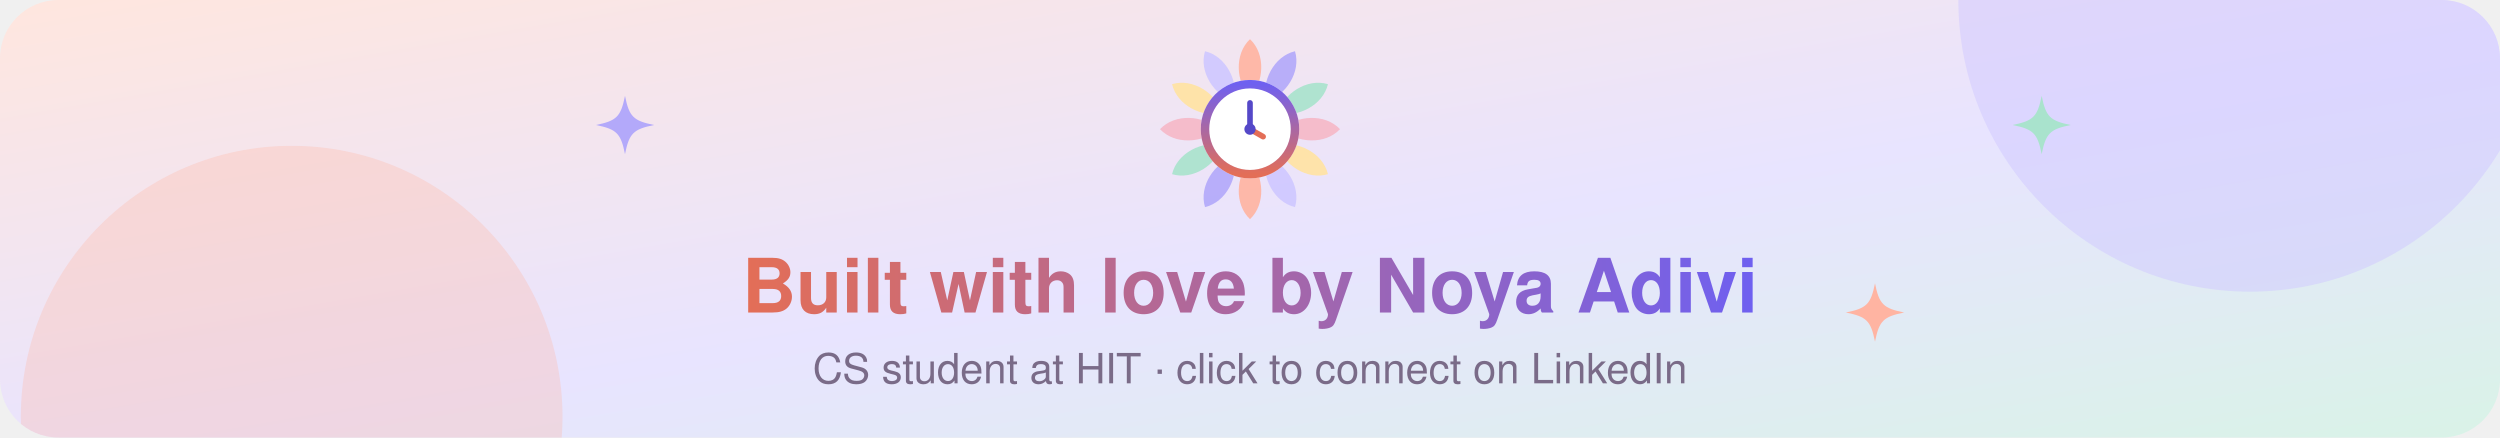
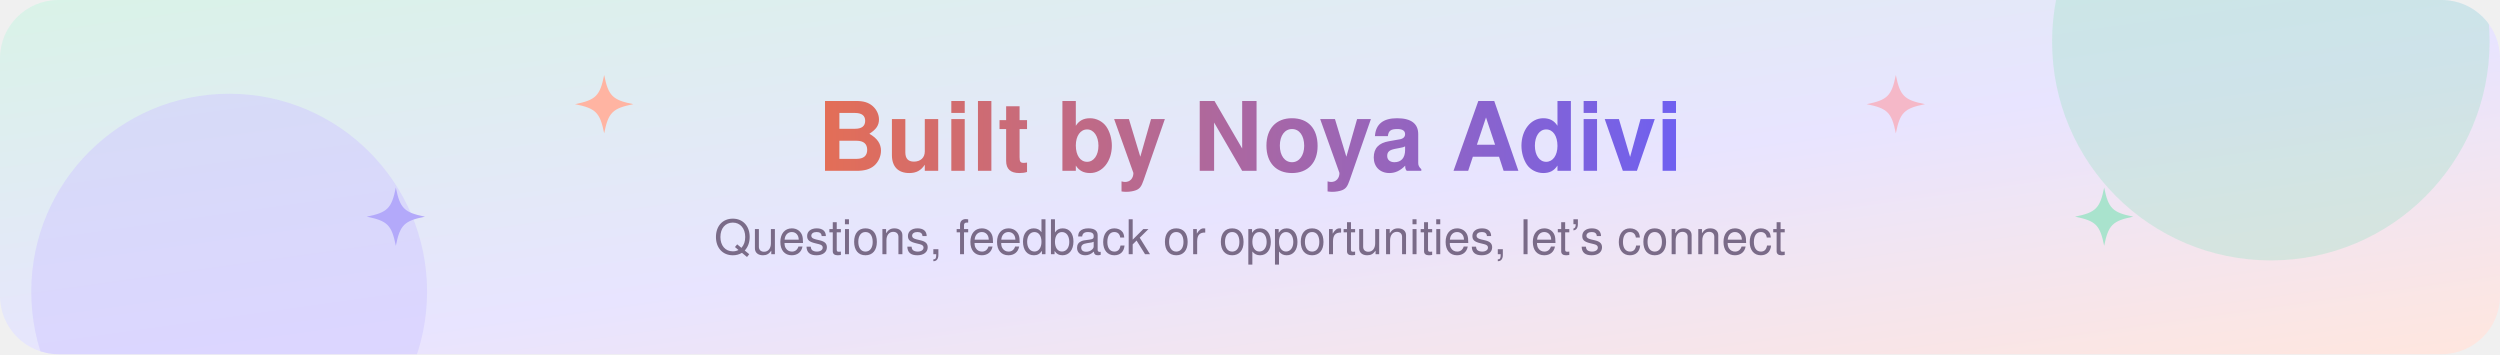
- <svg xmlns="http://www.w3.org/2000/svg" viewBox="0 0 1200 210" width="1200" height="210" role="img" aria-label="Built with love by Noya Adivi">
+ <svg xmlns="http://www.w3.org/2000/svg" viewBox="0 0 1200 170" width="1200" height="170" role="img" aria-label="Built by Noya Adivi">
  <defs>
    <linearGradient id="bg" x1="0" y1="0" x2="1" y2="1">
-       <stop offset="0" stop-color="#FFE6DE" />
+       <stop offset="0" stop-color="#D9F3E7" />
      <stop offset=".55" stop-color="#E8E4FF" />
-       <stop offset="1" stop-color="#D9F3E7" />
+       <stop offset="1" stop-color="#FFE6DE" />
    </linearGradient>
    <linearGradient id="t" x1="0" y1="0" x2="1" y2="0">
      <stop offset="0" stop-color="#E36E57" />
      <stop offset="1" stop-color="#6F60F0" />
    </linearGradient>
+     <clipPath id="c">
+       <rect width="1200" height="170" rx="28" />
+     </clipPath>
    <path id="s" d="M0-14C2-4 4-2 14 0 4 2 2 4 0 14-2 4-4 2-14 0-4-2-2-4 0-14Z" />
-     <path id="pt" d="M0-34C-15-50-17-80 0-96 17-80 15-50 0-34Z" />
-     <clipPath id="c">
-       <rect width="1200" height="210" rx="28" />
-     </clipPath>
+     <path id="pin" d="M0 0C-5-9-22-20-22-37a22 22 0 0 1 44 0C22-20 5-9 0 0Z" />
  </defs>
  <style>
.blob{animation:drift 11s ease-in-out infinite alternate}.b2{animation-duration:14s;animation-direction:alternate-reverse}.b3{animation-duration:17s}
- .bob{animation:bob 3.4s ease-in-out infinite}.d1{animation-delay:-.9s}.d2{animation-delay:-1.8s}
+ .bob{animation:bob 3.4s ease-in-out infinite}.d1{animation-delay:-.9s}.d2{animation-delay:-1.8s}.d3{animation-delay:-2.6s}
+ .walk{stroke-dasharray:3 15;animation:walk 3s linear infinite}
.tw{animation:tw 3.2s ease-in-out infinite}.t2{animation-delay:-1s}.t3{animation-delay:-2s}
- .rise{animation:rise .9s ease-out both}.r2{animation-delay:.2s}.r3{animation-delay:.4s}
- .spin{animation:spin 26s linear infinite}
- .bloom{animation:bloom 4s ease-in-out infinite;transform-box:fill-box;transform-origin:50% 100%}
- .ring{animation:ring 6s linear infinite}
- .hand{animation:spin 6s linear infinite}
+ .rise{animation:rise .9s ease-out both}.r2{animation-delay:.2s}
@keyframes drift{to{transform:translate(40px,-20px) scale(1.12)}}
@keyframes bob{0%,100%{transform:translateY(0)}50%{transform:translateY(-10px)}}
+ @keyframes walk{to{stroke-dashoffset:-54}}
@keyframes tw{0%,100%{opacity:.35}50%{opacity:1}}
@keyframes rise{from{opacity:0;transform:translateY(16px)}}
- @keyframes spin{to{transform:rotate(360deg)}}
- @keyframes bloom{0%,100%{transform:scale(.82)}50%{transform:scale(1.08)}}
- @keyframes ring{from{stroke-dashoffset:302}to{stroke-dashoffset:0}}
@media (prefers-reduced-motion:reduce){*{animation:none!important}}
</style>
  <g clip-path="url(#c)">
-     <rect width="1200" height="210" fill="url(#bg)" />
-     <circle class="blob" cx="140" cy="200" r="130" fill="#FFB4A2" opacity=".3" />
-     <circle class="blob b2" cx="1080" cy="0" r="140" fill="#CFC8FF" opacity=".5" />
-     <use class="tw" href="#s" x="300" y="60" fill="#B3A9FA" />
-     <use class="tw t2" href="#s" x="900" y="150" fill="#FFB4A2" />
-     <use class="tw t3" href="#s" x="980" y="60" fill="#A9E3CD" />
-     <g transform="translate(600 62) scale(0.45)">
-       <g class="bob">
-         <g class="spin">
-           <g transform="rotate(0)">
-             <use class="bloom" href="#pt" fill="#FFB4A2" style="animation-delay:-0.00s" opacity=".92" />
-           </g>
-           <g transform="rotate(30)">
-             <use class="bloom" href="#pt" fill="#B3A9FA" style="animation-delay:-0.33s" opacity=".92" />
-           </g>
-           <g transform="rotate(60)">
-             <use class="bloom" href="#pt" fill="#A9E3CD" style="animation-delay:-0.66s" opacity=".92" />
-           </g>
-           <g transform="rotate(90)">
-             <use class="bloom" href="#pt" fill="#F5B8C8" style="animation-delay:-0.99s" opacity=".92" />
-           </g>
-           <g transform="rotate(120)">
-             <use class="bloom" href="#pt" fill="#FFE3A3" style="animation-delay:-1.32s" opacity=".92" />
-           </g>
-           <g transform="rotate(150)">
-             <use class="bloom" href="#pt" fill="#CFC8FF" style="animation-delay:-1.65s" opacity=".92" />
-           </g>
-           <g transform="rotate(180)">
-             <use class="bloom" href="#pt" fill="#FFB4A2" style="animation-delay:-1.98s" opacity=".92" />
-           </g>
-           <g transform="rotate(210)">
-             <use class="bloom" href="#pt" fill="#B3A9FA" style="animation-delay:-2.31s" opacity=".92" />
-           </g>
-           <g transform="rotate(240)">
-             <use class="bloom" href="#pt" fill="#A9E3CD" style="animation-delay:-2.64s" opacity=".92" />
-           </g>
-           <g transform="rotate(270)">
-             <use class="bloom" href="#pt" fill="#F5B8C8" style="animation-delay:-2.97s" opacity=".92" />
-           </g>
-           <g transform="rotate(300)">
-             <use class="bloom" href="#pt" fill="#FFE3A3" style="animation-delay:-3.30s" opacity=".92" />
-           </g>
-           <g transform="rotate(330)">
-             <use class="bloom" href="#pt" fill="#CFC8FF" style="animation-delay:-3.63s" opacity=".92" />
-           </g>
-         </g>
-         <circle r="48" fill="#fff" />
-         <circle r="48" fill="none" stroke="#F1EEFF" stroke-width="9" />
-         <circle class="ring" r="48" fill="none" stroke="url(#t)" stroke-width="9" stroke-linecap="round" stroke-dasharray="302" transform="rotate(-90)" />
-         <g class="hand">
-           <path d="M0 0V-28" stroke="#5548C8" stroke-width="6" stroke-linecap="round" />
-         </g>
-         <path d="M0 0L14 8" stroke="#E36E57" stroke-width="6" stroke-linecap="round" />
-         <circle r="6" fill="#5548C8" />
-       </g>
-     </g>
+     <rect width="1200" height="170" fill="url(#bg)" />
+     <circle class="blob" cx="110" cy="140" r="95" fill="#CFC8FF" opacity=".5" />
+     <circle class="blob b2" cx="1090" cy="20" r="105" fill="#A9E3CD" opacity=".42" />
+     <use class="tw" href="#s" x="290" y="50" fill="#FFB4A2" />
+     <use class="tw t2" href="#s" x="190" y="104" fill="#B3A9FA" />
+     <use class="tw t3" href="#s" x="910" y="50" fill="#F5B8C8" />
+     <use class="tw" href="#s" x="1010" y="104" fill="#A9E3CD" />
    <g font-family="-apple-system,BlinkMacSystemFont,'Segoe UI',Helvetica,Arial,sans-serif" text-anchor="middle">
-       <text x="600" y="150" font-size="36" font-weight="800" fill="url(#t)">Built with love by Noya Adivi</text>
-       <text x="600" y="184" font-size="20" fill="#7A6B88">CS student at HIT · click to connect on LinkedIn</text>
+       <text x="600" y="82.0" font-size="46" font-weight="800" fill="url(#t)">Built by Noya Adivi</text>
+       <text x="600" y="122.0" font-size="23" fill="#7A6B88">Questions, feedback or opportunities, let’s connect</text>
    </g>
  </g>
</svg>
